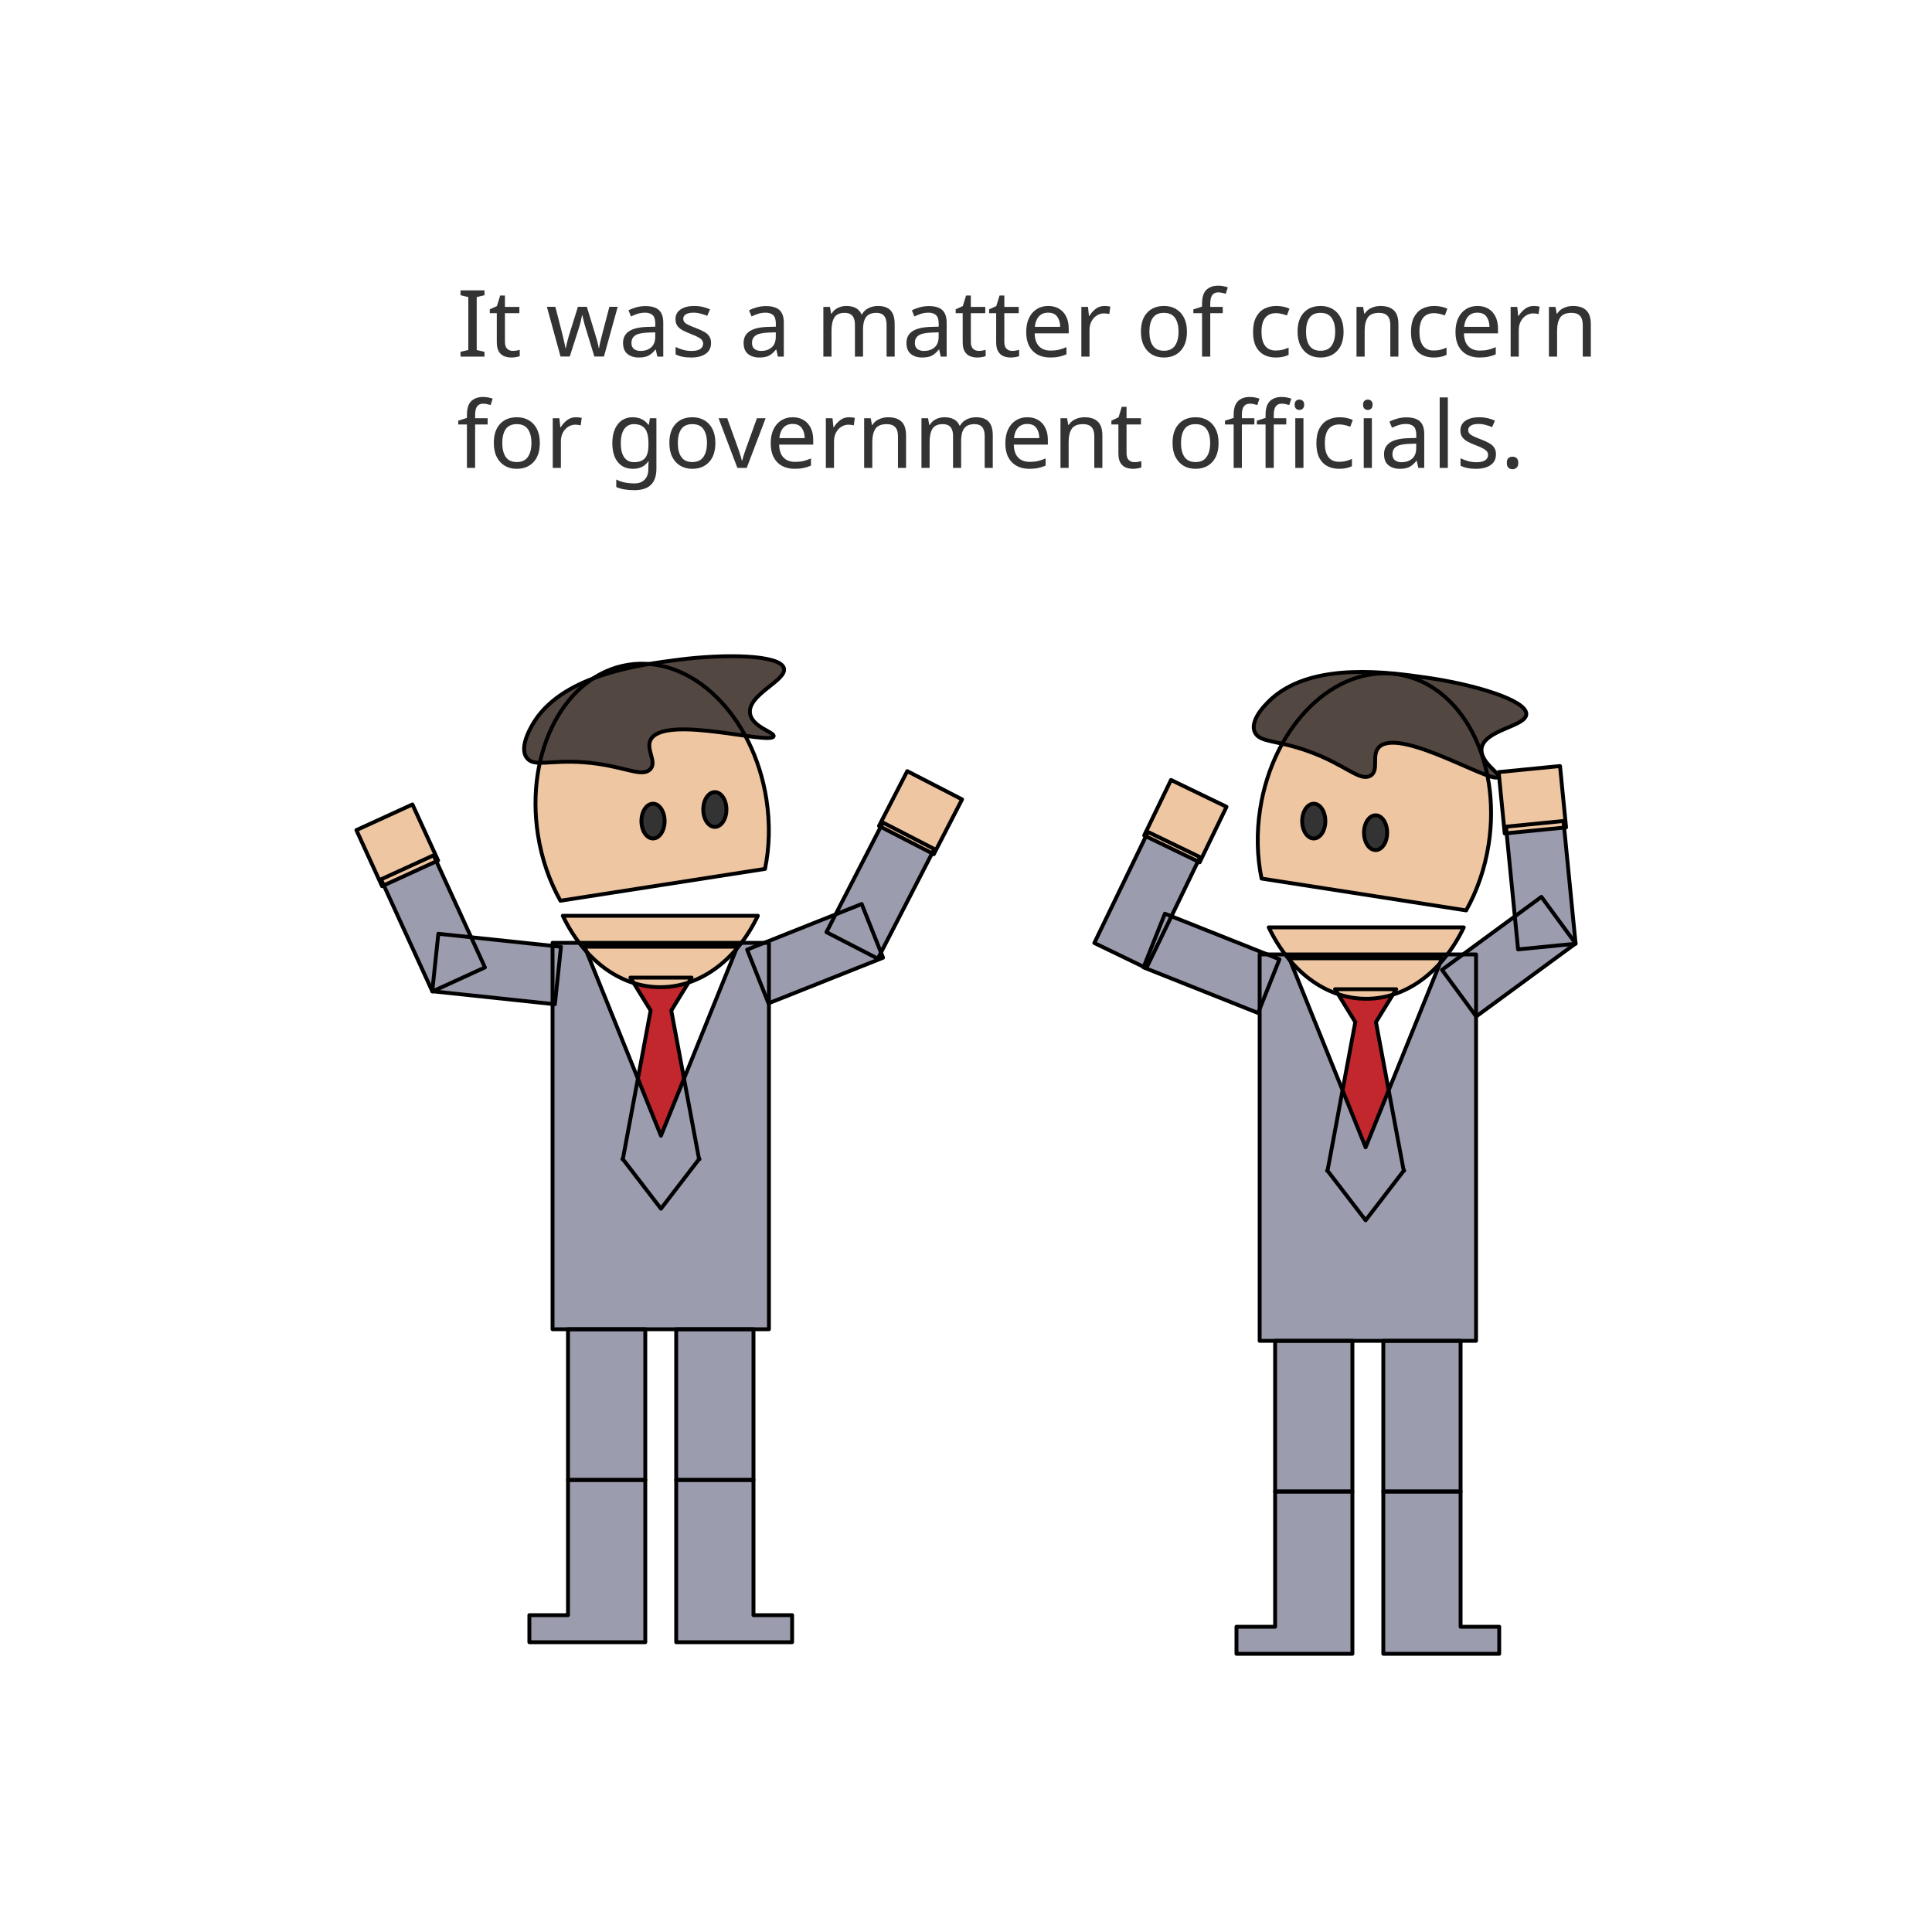
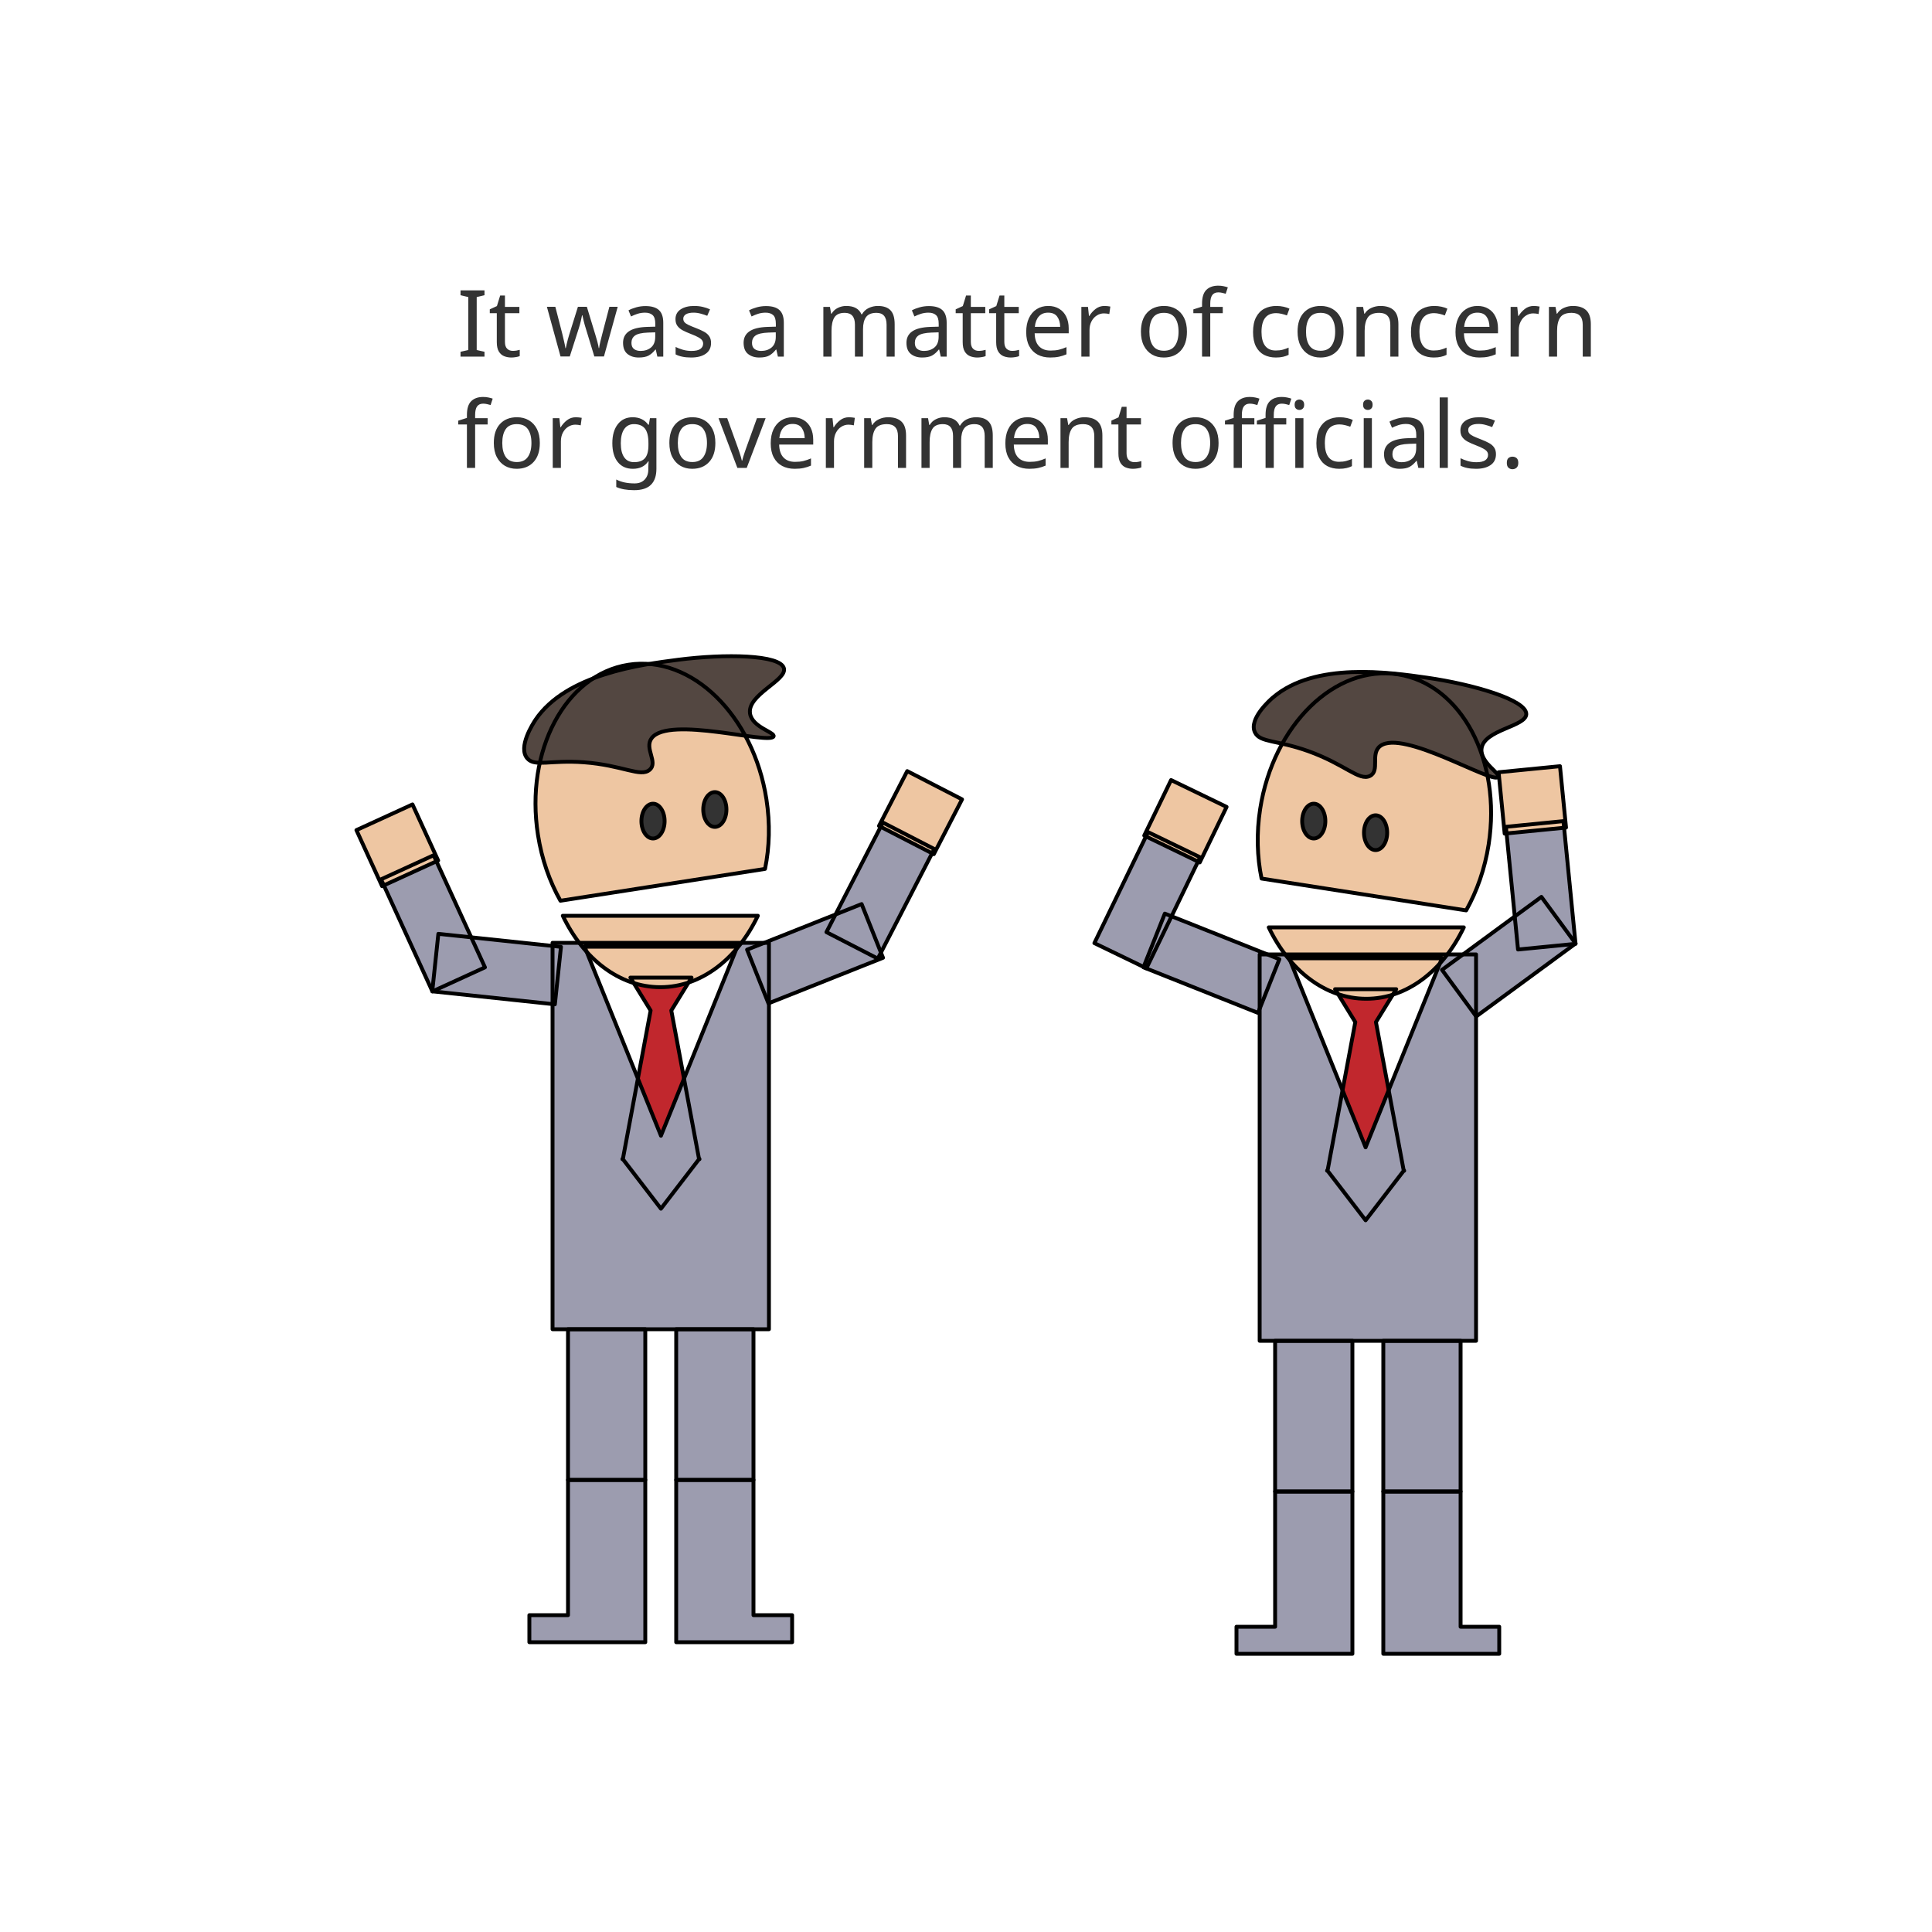
- <svg xmlns="http://www.w3.org/2000/svg" id="uuid-ff621406-fa74-4d65-91f3-c9b10f646a49" viewBox="0 0 500 500">
-   <g id="uuid-48bb31a6-05c4-4270-94e8-d72f7880e630">
-     <polygon id="uuid-db025534-9c33-485d-b70f-6e45863d831e" points="378 386 358 386 358 420.96 358 428 388 428 388 421 378 421 378 386" fill="#9c9caf" />
-     <rect id="uuid-2a980c09-6a4b-4303-acb0-85aa53337df8" x="358" y="347" width="20" height="39" fill="#9c9caf" />
-     <polygon id="uuid-93062514-d8cd-4c2b-b5aa-380dc8e94651" points="350 386 330 386 330 421 320 421 320 428 350 428 350 420.96 350 420.96 350 386" fill="#9c9caf" />
-     <rect id="uuid-5dae77c6-0a3c-4629-ad49-163c3f7fac48" x="330" y="347" width="20" height="39" fill="#9c9caf" />
-     <polygon id="uuid-feb836d1-4c10-411e-8da7-79d6e62dd83e" points="363.37 302.879 363.395 303 363.286 303 356.094 264.522 361.338 256 345.507 256 350.751 264.522 343.558 303 343.45 303 343.475 302.879 343.45 303 343.578 303 353.422 315.811 363.267 303 363.395 303 363.37 302.879" fill="#c1272d" />
-     <path id="uuid-d0492fd5-f43f-4bc5-ac06-9c8e9a8a0030" d="M326,247v100h56v-100h-56ZM353.422,296.928l-19.767-48.928h39.534l-19.767,48.928Z" fill="#9c9caf" />
-     <path id="uuid-fa311476-86de-4bbf-91b6-324133db4656" d="M379.437,235.609c2.796-4.977,4.838-10.758,5.819-17.062,3.387-21.769-7.103-41.476-23.429-44.016-16.327-2.54-32.308,13.048-35.695,34.817-.981,6.304-.791,12.432.36,18.024l52.945,8.238Z" fill="#eec6a2" />
-     <path id="uuid-97477395-e1d4-44d2-a01b-782b64cfc419" d="M328.346,240c5.311,11.109,14.626,18.483,25.239,18.483s19.928-7.374,25.239-18.483h-50.478Z" fill="#eec6a2" />
-     <ellipse id="uuid-392f16d7-269e-4ad3-a2a5-6823e4335471" cx="356" cy="215.5" rx="3" ry="4.5" fill="#333" />
-     <ellipse id="uuid-0fec9774-91e5-4aac-a495-f0fad78e8e2f" cx="340" cy="212.5" rx="3" ry="4.5" fill="#333" />
-     <path id="uuid-1edef2ed-a2fc-4ee6-af4b-12e8c4a48197" d="M329.471,180.491c10.82-9.26,30.191-6.487,39.785-5.114,12.012,1.72,25.836,5.774,25.753,9.44-.074,3.249-11.018,4.007-11.58,8.94-.409,3.588,5.011,6.437,4.288,7.321-1.534,1.875-24.676-12.464-30.524-7.995-2.628,2.008.032,6.44-2.682,7.745-2.804,1.348-6.41-3.012-15.924-6.42-8.188-2.933-12.468-2.194-13.789-4.819-1.757-3.492,3.964-8.49,4.674-9.097Z" fill="#534741" />
-     <rect id="uuid-343f40d3-67c2-4224-a16e-a44698a29e9a" x="391.277" y="213.133" width="14.959" height="31.913" transform="translate(-20.56657 40.2591) rotate(-5.634698)" fill="#9c9caf" />
-     <rect id="uuid-c05c9ad6-7bbb-452b-bd8a-c40cd362ca9c" x="374.522" y="240.102" width="31.913" height="14.959" transform="translate(-70.80154 279.0629) rotate(-36.28088)" fill="#9c9caf" />
-     <rect id="uuid-1c25939b-7c97-4f18-a1dd-341ad392afba" x="306.052" y="233.352" width="14.959" height="31.913" transform="translate(-34.0484 448.4184) rotate(-68.29648)" fill="#9c9caf" />
-     <rect id="uuid-d491b6ed-ca7e-4dba-a05c-92bc9304b8b9" x="280.933" y="225.456" width="31.913" height="14.959" transform="translate(-42.05748 398.8181) rotate(-64.19472)" fill="#9c9caf" />
-     <rect id="uuid-5a339731-45d7-4461-8692-532052ae9681" x="388.597" y="198.996" width="15.956" height="15.956" transform="translate(-18.4057 39.93801) rotate(-5.634698)" fill="#eec6a2" />
-     <rect id="uuid-45294cfc-45fe-4bc3-a340-937492851893" x="298.788" y="204.53" width="15.956" height="15.956" transform="translate(-18.08993 396.1754) rotate(-64.19472)" fill="#eec6a2" />
-     <polygon id="uuid-8dcd17ac-dd89-4011-a7c3-61b8e2904816" points="378 386 358 386 358 420.96 358 428 388 428 388 421 378 421 378 386" fill="none" stroke="#000" stroke-linecap="round" stroke-linejoin="round" />
-     <rect id="uuid-88ebf90d-5684-4392-8390-375b405f8320" x="358" y="347" width="20" height="39" fill="none" stroke="#000" stroke-linecap="round" stroke-linejoin="round" />
-     <polygon id="uuid-b4b3bf3d-67ba-4cbb-b2e5-1c1221577952" points="350 386 330 386 330 421 320 421 320 428 350 428 350 420.96 350 420.96 350 386" fill="none" stroke="#000" stroke-linecap="round" stroke-linejoin="round" />
-     <rect id="uuid-67115986-f522-4498-ba3d-138e4fad9f85" x="330" y="347" width="20" height="39" fill="none" stroke="#000" stroke-linecap="round" stroke-linejoin="round" />
-     <polygon id="uuid-f5b4a3b2-a155-4bab-a5e6-e368955ba5fa" points="363.37 302.879 363.395 303 363.286 303 356.094 264.522 361.338 256 345.507 256 350.751 264.522 343.558 303 343.45 303 343.475 302.879 343.45 303 343.578 303 353.422 315.811 363.267 303 363.395 303 363.37 302.879" fill="none" stroke="#000" stroke-linecap="round" stroke-linejoin="round" />
-     <path id="uuid-7172af00-08ec-4869-abfc-0c0d59588343" d="M326,247v100h56v-100h-56ZM353.422,296.928l-19.767-48.928h39.534l-19.767,48.928Z" fill="none" stroke="#000" stroke-linecap="round" stroke-linejoin="round" />
-     <path id="uuid-c9210c22-c210-4365-8ff9-2ea62935954d" d="M379.437,235.609c2.796-4.977,4.838-10.758,5.819-17.062,3.387-21.769-7.103-41.476-23.429-44.016-16.327-2.54-32.308,13.048-35.695,34.817-.981,6.304-.791,12.432.36,18.024l52.945,8.238Z" fill="none" stroke="#000" stroke-linecap="round" stroke-linejoin="round" />
-     <path id="uuid-d24577ce-764e-4c77-8c8e-1b71be59e6bd" d="M328.346,240c5.311,11.109,14.626,18.483,25.239,18.483s19.928-7.374,25.239-18.483h-50.478Z" fill="none" stroke="#000" stroke-linecap="round" stroke-linejoin="round" />
-     <ellipse id="uuid-9ee76a8e-65d1-49dd-8633-581ab36f8703" cx="356" cy="215.5" rx="3" ry="4.5" fill="none" stroke="#000" stroke-linecap="round" stroke-linejoin="round" />
-     <ellipse id="uuid-91642669-f09f-4fce-9e1d-85a042dc999d" cx="340" cy="212.5" rx="3" ry="4.5" fill="none" stroke="#000" stroke-linecap="round" stroke-linejoin="round" />
-     <path id="uuid-6a41c8ae-1c32-472e-b9de-c9709253ced3" d="M329.471,180.491c10.82-9.26,30.191-6.487,39.785-5.114,12.012,1.72,25.836,5.774,25.753,9.44-.074,3.249-11.018,4.007-11.58,8.94-.409,3.588,5.011,6.437,4.288,7.321-1.534,1.875-24.676-12.464-30.524-7.995-2.628,2.008.032,6.44-2.682,7.745-2.804,1.348-6.41-3.012-15.924-6.42-8.188-2.933-12.468-2.194-13.789-4.819-1.757-3.492,3.964-8.49,4.674-9.097Z" fill="none" stroke="#000" stroke-linecap="round" stroke-linejoin="round" />
-     <rect id="uuid-c01fa25e-afd7-4ab0-9fbd-84d171f010e4" x="391.277" y="213.133" width="14.959" height="31.913" transform="translate(-20.56657 40.2591) rotate(-5.634698)" fill="none" stroke="#000" stroke-linecap="round" stroke-linejoin="round" />
-     <rect id="uuid-cc2451e2-185d-47a1-85d2-ccb697797e2a" x="374.522" y="240.102" width="31.913" height="14.959" transform="translate(-70.80154 279.0629) rotate(-36.28088)" fill="none" stroke="#000" stroke-linecap="round" stroke-linejoin="round" />
-     <rect id="uuid-f151ec2f-f3e1-483f-ab09-32e677ef2a7f" x="306.052" y="233.352" width="14.959" height="31.913" transform="translate(-34.0484 448.4184) rotate(-68.29648)" fill="none" stroke="#000" stroke-linecap="round" stroke-linejoin="round" />
-     <rect id="uuid-51ab2abc-b9e2-4ebe-aa26-96cbd0b74d9b" x="280.933" y="225.456" width="31.913" height="14.959" transform="translate(-42.05748 398.8181) rotate(-64.19472)" fill="none" stroke="#000" stroke-linecap="round" stroke-linejoin="round" />
-     <rect id="uuid-3a02ac66-7e9b-4734-a050-640fd700feda" x="388.597" y="198.996" width="15.956" height="15.956" transform="translate(-18.4057 39.93801) rotate(-5.634698)" fill="none" stroke="#000" stroke-linecap="round" stroke-linejoin="round" />
-     <rect id="uuid-a7a3d0ef-e8cf-4d8b-bdf9-18d20c6352fa" x="298.788" y="204.53" width="15.956" height="15.956" transform="translate(-18.08993 396.1754) rotate(-64.19472)" fill="none" stroke="#000" stroke-linecap="round" stroke-linejoin="round" />
+ <svg xmlns="http://www.w3.org/2000/svg" id="uuid-0d79d3ae-48bf-43e7-b43a-907446d7e626" viewBox="0 0 500 500">
+   <g id="uuid-f9f708b8-3dc2-4795-90d9-7dd27ce82f29">
+     <polygon id="uuid-cf37397b-7ef8-406a-9e58-d9d1a5252370" points="378 386 358 386 358 420.96 358 428 388 428 388 421 378 421 378 386" fill="#9c9caf" />
+     <rect id="uuid-7e6ceb7f-674f-4a60-aca0-bcee6f844910" x="358" y="347" width="20" height="39" fill="#9c9caf" />
+     <polygon id="uuid-ed828151-5a56-4a25-b8db-8f0bf0b847e3" points="350 386 330 386 330 421 320 421 320 428 350 428 350 420.96 350 420.96 350 386" fill="#9c9caf" />
+     <rect id="uuid-827bffe4-01db-4523-8ba0-4d61dd97e8bd" x="330" y="347" width="20" height="39" fill="#9c9caf" />
+     <polygon id="uuid-ce6d8a72-93da-49ff-975e-33833401046a" points="363.37 302.88 363.4 303 363.29 303 356.09 264.52 361.34 256 345.51 256 350.75 264.52 343.56 303 343.45 303 343.47 302.88 343.45 303 343.58 303 353.42 315.81 363.27 303 363.4 303 363.37 302.88" fill="#c1272d" />
+     <path id="uuid-d92ab7c3-2fe1-4cb6-b937-3396f986db4a" d="M326,247v100h56v-100h-56ZM353.42,296.93l-19.77-48.93h39.53l-19.77,48.93Z" fill="#9c9caf" />
+     <path id="uuid-3dcee4fd-f12b-4273-abd8-3acfa6ab07aa" d="M379.44,235.61c2.8-4.98,4.84-10.76,5.82-17.06,3.39-21.77-7.1-41.48-23.43-44.02-16.33-2.54-32.31,13.05-35.7,34.82-.98,6.3-.79,12.43.36,18.02l52.95,8.24Z" fill="#eec6a2" />
+     <path id="uuid-64effb35-d087-47ef-960e-df7a4950993a" d="M328.35,240c5.31,11.11,14.63,18.48,25.24,18.48s19.93-7.37,25.24-18.48h-50.48Z" fill="#eec6a2" />
+     <ellipse id="uuid-64db0cb3-8d80-4cae-9b47-dec92ad5b724" cx="356" cy="215.5" rx="3" ry="4.5" fill="#333" />
+     <ellipse id="uuid-938484c9-0cd4-44b1-85a3-9b43937272d1" cx="340" cy="212.5" rx="3" ry="4.5" fill="#333" />
+     <path id="uuid-51c6abe3-7dd3-465c-9a05-d1f8c93217e6" d="M329.47,180.49c10.82-9.26,30.19-6.49,39.78-5.11,12.01,1.72,25.84,5.77,25.75,9.44-.07,3.25-11.02,4.01-11.58,8.94-.41,3.59,5.01,6.44,4.29,7.32-1.53,1.87-24.68-12.46-30.52-8-2.63,2.01.03,6.44-2.68,7.74-2.8,1.35-6.41-3.01-15.92-6.42-8.19-2.93-12.47-2.19-13.79-4.82-1.76-3.49,3.96-8.49,4.67-9.1Z" fill="#534741" />
+     <rect id="uuid-0cc3f6ce-3ae2-4016-b808-5e5219c8264f" x="391.28" y="213.13" width="14.96" height="31.91" transform="translate(-20.57 40.26) rotate(-5.63)" fill="#9c9caf" />
+     <rect id="uuid-758e79ff-445b-4d43-829e-e1e833109b16" x="374.52" y="240.1" width="31.91" height="14.96" transform="translate(-70.8 279.06) rotate(-36.28)" fill="#9c9caf" />
+     <rect id="uuid-d5db76b5-93ee-4eaf-b24e-e3be5c1813f1" x="306.05" y="233.35" width="14.96" height="31.91" transform="translate(-34.05 448.42) rotate(-68.3)" fill="#9c9caf" />
+     <rect id="uuid-1a55d017-bdc6-4135-891e-313a961bc12b" x="280.93" y="225.46" width="31.91" height="14.96" transform="translate(-42.06 398.82) rotate(-64.19)" fill="#9c9caf" />
+     <rect id="uuid-3c9c346f-6bbc-4ca3-a179-a20e5df1cbdd" x="388.6" y="199" width="15.96" height="15.96" transform="translate(-18.41 39.94) rotate(-5.63)" fill="#eec6a2" />
+     <rect id="uuid-012cd2a3-72a9-4607-9738-6219517680e9" x="298.79" y="204.53" width="15.96" height="15.96" transform="translate(-18.09 396.18) rotate(-64.19)" fill="#eec6a2" />
+     <polygon id="uuid-55d77cb0-b06d-4747-82d4-60e407a4c91f" points="378 386 358 386 358 420.96 358 428 388 428 388 421 378 421 378 386" fill="none" stroke="#000" stroke-linecap="round" stroke-linejoin="round" />
+     <rect id="uuid-42abe93e-2614-4d26-b46e-82b49c97c510" x="358" y="347" width="20" height="39" fill="none" stroke="#000" stroke-linecap="round" stroke-linejoin="round" />
+     <polygon id="uuid-9187265a-dfba-4cda-bcd2-60d5133a3a50" points="350 386 330 386 330 421 320 421 320 428 350 428 350 420.96 350 420.96 350 386" fill="none" stroke="#000" stroke-linecap="round" stroke-linejoin="round" />
+     <rect id="uuid-c5d93b28-534b-4491-a53d-c7fa6b5d8b6f" x="330" y="347" width="20" height="39" fill="none" stroke="#000" stroke-linecap="round" stroke-linejoin="round" />
+     <polygon id="uuid-4d91f4a0-facb-456b-a011-e20d07b422b4" points="363.37 302.88 363.4 303 363.29 303 356.09 264.52 361.34 256 345.51 256 350.75 264.52 343.56 303 343.45 303 343.47 302.88 343.45 303 343.58 303 353.42 315.81 363.27 303 363.4 303 363.37 302.88" fill="none" stroke="#000" stroke-linecap="round" stroke-linejoin="round" />
+     <path id="uuid-50bfc1d5-3418-4872-a971-8a60e9a1ac89" d="M326,247v100h56v-100h-56ZM353.42,296.93l-19.77-48.93h39.53l-19.77,48.93Z" fill="none" stroke="#000" stroke-linecap="round" stroke-linejoin="round" />
+     <path id="uuid-df15a405-be7e-418c-8af8-94376c1bbfb7" d="M379.44,235.61c2.8-4.98,4.84-10.76,5.82-17.06,3.39-21.77-7.1-41.48-23.43-44.02-16.33-2.54-32.31,13.05-35.7,34.82-.98,6.3-.79,12.43.36,18.02l52.95,8.24Z" fill="none" stroke="#000" stroke-linecap="round" stroke-linejoin="round" />
+     <path id="uuid-54218b08-63eb-4cce-b2ad-f788fb1b166e" d="M328.35,240c5.31,11.11,14.63,18.48,25.24,18.48s19.93-7.37,25.24-18.48h-50.48Z" fill="none" stroke="#000" stroke-linecap="round" stroke-linejoin="round" />
+     <ellipse id="uuid-80d674dc-649c-45e7-83e4-ab76e7e66c47" cx="356" cy="215.5" rx="3" ry="4.5" fill="none" stroke="#000" stroke-linecap="round" stroke-linejoin="round" />
+     <ellipse id="uuid-830d9bc8-e44e-40c9-9e4c-f1f829d27c3e" cx="340" cy="212.5" rx="3" ry="4.5" fill="none" stroke="#000" stroke-linecap="round" stroke-linejoin="round" />
+     <path id="uuid-963f4d96-c50f-49ef-8d52-13b0b3d7bc4a" d="M329.47,180.49c10.82-9.26,30.19-6.49,39.78-5.11,12.01,1.72,25.84,5.77,25.75,9.44-.07,3.25-11.02,4.01-11.58,8.94-.41,3.59,5.01,6.44,4.29,7.32-1.53,1.87-24.68-12.46-30.52-8-2.63,2.01.03,6.44-2.68,7.74-2.8,1.35-6.41-3.01-15.92-6.42-8.19-2.93-12.47-2.19-13.79-4.82-1.76-3.49,3.96-8.49,4.67-9.1Z" fill="none" stroke="#000" stroke-linecap="round" stroke-linejoin="round" />
+     <rect id="uuid-a2c408e3-70b0-4cf8-8ea9-65c2d345ab24" x="391.28" y="213.13" width="14.96" height="31.91" transform="translate(-20.57 40.26) rotate(-5.63)" fill="none" stroke="#000" stroke-linecap="round" stroke-linejoin="round" />
+     <rect id="uuid-11fa602d-b444-4e45-943e-acc2e1ea9e6a" x="374.52" y="240.1" width="31.91" height="14.96" transform="translate(-70.8 279.06) rotate(-36.28)" fill="none" stroke="#000" stroke-linecap="round" stroke-linejoin="round" />
+     <rect id="uuid-80e1756e-d3cc-4ef6-8cae-4c2fa608821c" x="306.05" y="233.35" width="14.96" height="31.91" transform="translate(-34.05 448.42) rotate(-68.3)" fill="none" stroke="#000" stroke-linecap="round" stroke-linejoin="round" />
+     <rect id="uuid-5d24f4ea-6d8b-4bea-b326-ffe8668ce130" x="280.93" y="225.46" width="31.91" height="14.96" transform="translate(-42.06 398.82) rotate(-64.19)" fill="none" stroke="#000" stroke-linecap="round" stroke-linejoin="round" />
+     <rect id="uuid-7447d5da-2cdc-4b07-b065-f43313b92300" x="388.6" y="199" width="15.96" height="15.96" transform="translate(-18.41 39.94) rotate(-5.63)" fill="none" stroke="#000" stroke-linecap="round" stroke-linejoin="round" />
+     <rect id="uuid-b79ab673-4355-4f6f-aee5-8227372b0d7d" x="298.79" y="204.53" width="15.96" height="15.96" transform="translate(-18.09 396.18) rotate(-64.19)" fill="none" stroke="#000" stroke-linecap="round" stroke-linejoin="round" />
  </g>
-   <g id="uuid-936e4344-dd0b-4b8b-9f6d-ca5662a982f0">
-     <polygon id="uuid-96be4d33-e2cf-4700-8f66-1be9a3b811a9" points="147 383 167 383 167 417.96 167 425 137 425 137 418 147 418 147 383" fill="#9c9caf" />
-     <rect id="uuid-4fd7db2b-9126-4a02-8bc2-842ed5cb219a" x="147" y="344" width="20" height="39" fill="#9c9caf" />
-     <polygon id="uuid-10315edb-be87-4f8c-b50f-1f1aa53b995e" points="175 383 195 383 195 418 205 418 205 425 175 425 175 417.96 175 417.96 175 383" fill="#9c9caf" />
-     <rect id="uuid-fe5fde1b-e727-4b10-8711-a12a9437bebf" x="175" y="344" width="20" height="39" fill="#9c9caf" />
-     <polygon id="uuid-5ec217ca-baaf-4286-b14d-65a9c7329ff9" points="161.106 299.879 161.081 300 161.19 300 168.382 261.522 163.138 253 178.97 253 173.726 261.522 180.918 300 181.027 300 181.002 299.879 181.027 300 180.899 300 171.054 312.811 161.209 300 161.081 300 161.106 299.879" fill="#c1272d" />
-     <path id="uuid-6816e42f-486b-4aa1-be57-a16db700129d" d="M199,244v100h-56v-100h56ZM171.054,293.928l19.767-48.928h-39.534l19.767,48.928Z" fill="#9c9caf" />
-     <path id="uuid-fb7a2022-0a32-4176-b536-0d8be95dc8a0" d="M145.039,233.109c-2.796-4.977-4.838-10.758-5.819-17.062-3.387-21.769,7.103-41.476,23.429-44.016,16.327-2.54,32.308,13.048,35.695,34.817.981,6.304.791,12.432-.36,18.024l-52.945,8.238Z" fill="#eec6a2" />
-     <path id="uuid-0f154bd7-843a-4444-b0d1-8bc246626374" d="M196.13,237c-5.311,11.109-14.626,18.483-25.239,18.483s-19.928-7.374-25.239-18.483h50.478Z" fill="#eec6a2" />
-     <ellipse id="uuid-51d63844-52fb-4579-8eaa-093ab79bb89c" cx="169" cy="212.5" rx="3" ry="4.5" fill="#333" />
-     <ellipse id="uuid-18685aff-a0f0-42be-9f35-41dc799a4739" cx="185" cy="209.5" rx="3" ry="4.5" fill="#333" />
-     <path id="uuid-bb8e27fe-cfb4-4e77-9eb2-360f452ce1bf" d="M138.57,186.305c7.953-11.815,27.36-14.319,36.972-15.559,12.035-1.553,26.439-1.34,27.339,2.216.797,3.151-9.547,6.805-8.77,11.709.565,3.567,6.549,4.864,6.088,5.909-.977,2.217-27.109-5.418-31.551.452-1.995,2.637,1.752,6.197-.515,8.18-2.341,2.048-6.982-1.19-17.06-1.932-8.674-.639-12.601,1.218-14.575-.959-2.626-2.896,1.551-9.24,2.073-10.015Z" fill="#534741" />
-     <rect id="uuid-338f0ce4-ae65-4409-8e41-bae34535c301" x="104.579" y="223.015" width="14.959" height="31.913" transform="translate(-89.30397 68.33295) rotate(-24.59862)" fill="#9c9caf" />
-     <rect id="uuid-910f0ae7-9d2a-46a0-becc-69c81506b384" x="121.043" y="234.823" width="14.959" height="31.913" transform="translate(-134.4014 352.1659) rotate(-83.95244)" fill="#9c9caf" />
-     <rect id="uuid-355d7839-2896-4340-aee2-822d8904aadc" x="194.988" y="239.329" width="31.913" height="14.959" transform="translate(-76.31677 95.50444) rotate(-21.70352)" fill="#9c9caf" />
-     <rect id="uuid-4e031ef6-9def-441f-b907-2344706e1493" x="211.883" y="223.008" width="31.913" height="14.959" transform="translate(-81.41159 327.4372) rotate(-62.73717)" fill="#9c9caf" />
-     <rect id="uuid-58cd3637-67f0-4939-9efe-550751f95fb5" x="94.83" y="210.787" width="15.956" height="15.956" transform="translate(-81.73255 62.6486) rotate(-24.59862)" fill="#eec6a2" />
-     <rect id="uuid-45a8d612-1bc4-4480-ad23-09b93d0df3fb" x="230.255" y="202.34" width="15.956" height="15.956" transform="translate(-57.85032 325.7459) rotate(-62.73717)" fill="#eec6a2" />
-     <polygon id="uuid-64fe54b1-a209-4949-834d-f3d504a25708" points="147 383 167 383 167 417.96 167 425 137 425 137 418 147 418 147 383" fill="none" stroke="#000" stroke-linecap="round" stroke-linejoin="round" />
-     <rect id="uuid-936910e3-e6c3-4ed2-b6e3-f2dd29dee234" x="147" y="344" width="20" height="39" fill="none" stroke="#000" stroke-linecap="round" stroke-linejoin="round" />
-     <polygon id="uuid-f4f42708-9e03-48e3-9c7e-c8bbf9bf46bd" points="175 383 195 383 195 418 205 418 205 425 175 425 175 417.96 175 417.96 175 383" fill="none" stroke="#000" stroke-linecap="round" stroke-linejoin="round" />
-     <rect id="uuid-dfef6038-8659-4e1f-bf01-e2313cbb78a2" x="175" y="344" width="20" height="39" fill="none" stroke="#000" stroke-linecap="round" stroke-linejoin="round" />
-     <polygon id="uuid-dd981570-88c2-4020-a6d8-878bf326267b" points="161.106 299.879 161.081 300 161.19 300 168.382 261.522 163.138 253 178.97 253 173.726 261.522 180.918 300 181.027 300 181.002 299.879 181.027 300 180.899 300 171.054 312.811 161.209 300 161.081 300 161.106 299.879" fill="none" stroke="#000" stroke-linecap="round" stroke-linejoin="round" />
-     <path id="uuid-3da505a9-02a6-42e9-bcb3-f24dc5304ee9" d="M199,244v100h-56v-100h56ZM171.054,293.928l19.767-48.928h-39.534l19.767,48.928Z" fill="none" stroke="#000" stroke-linecap="round" stroke-linejoin="round" />
-     <path id="uuid-db97c5b4-467d-4ca2-a493-0e96f16a2188" d="M145.039,233.109c-2.796-4.977-4.838-10.758-5.819-17.062-3.387-21.769,7.103-41.476,23.429-44.016,16.327-2.54,32.308,13.048,35.695,34.817.981,6.304.791,12.432-.36,18.024l-52.945,8.238Z" fill="none" stroke="#000" stroke-linecap="round" stroke-linejoin="round" />
-     <path id="uuid-42c0677a-a9d5-48ce-b3cd-6aafb9cc82de" d="M196.13,237c-5.311,11.109-14.626,18.483-25.239,18.483s-19.928-7.374-25.239-18.483h50.478Z" fill="none" stroke="#000" stroke-linecap="round" stroke-linejoin="round" />
-     <ellipse id="uuid-bb9093fe-a4a0-44a4-9dbb-6468773258ce" cx="169" cy="212.5" rx="3" ry="4.5" fill="none" stroke="#000" stroke-linecap="round" stroke-linejoin="round" />
-     <ellipse id="uuid-0ddbab8a-84ae-4099-89a2-cc70c0eeab6d" cx="185" cy="209.5" rx="3" ry="4.5" fill="none" stroke="#000" stroke-linecap="round" stroke-linejoin="round" />
-     <path id="uuid-65bc5970-b62a-4950-8a0f-53eebfca4d37" d="M138.57,186.305c7.953-11.815,27.36-14.319,36.972-15.559,12.035-1.553,26.439-1.34,27.339,2.216.797,3.151-9.547,6.805-8.77,11.709.565,3.567,6.549,4.864,6.088,5.909-.977,2.217-27.109-5.418-31.551.452-1.995,2.637,1.752,6.197-.515,8.18-2.341,2.048-6.982-1.19-17.06-1.932-8.674-.639-12.601,1.218-14.575-.959-2.626-2.896,1.551-9.24,2.073-10.015Z" fill="none" stroke="#000" stroke-linecap="round" stroke-linejoin="round" />
-     <rect id="uuid-52934090-6b86-485f-ab71-5c5fe7c98471" x="104.579" y="223.015" width="14.959" height="31.913" transform="translate(-89.30397 68.33295) rotate(-24.59862)" fill="none" stroke="#000" stroke-linecap="round" stroke-linejoin="round" />
-     <rect id="uuid-7192963f-a370-4a13-9a9f-84f7a87b2835" x="121.043" y="234.823" width="14.959" height="31.913" transform="translate(-134.4014 352.1659) rotate(-83.95244)" fill="none" stroke="#000" stroke-linecap="round" stroke-linejoin="round" />
-     <rect id="uuid-90b36490-ec99-42f8-a7c8-a59b4cfeb65a" x="194.988" y="239.329" width="31.913" height="14.959" transform="translate(-76.31677 95.50444) rotate(-21.70352)" fill="none" stroke="#000" stroke-linecap="round" stroke-linejoin="round" />
-     <rect id="uuid-413ea39d-b2d2-4ee5-9bbb-440199672924" x="211.883" y="223.008" width="31.913" height="14.959" transform="translate(-81.41159 327.4372) rotate(-62.73717)" fill="none" stroke="#000" stroke-linecap="round" stroke-linejoin="round" />
-     <rect id="uuid-d9cc8b03-c583-4aa9-aa5b-cfc913fa2e41" x="94.83" y="210.787" width="15.956" height="15.956" transform="translate(-81.73255 62.6486) rotate(-24.59862)" fill="none" stroke="#000" stroke-linecap="round" stroke-linejoin="round" />
-     <rect id="uuid-08cbb1b3-2864-463a-9f1e-9abedb3fad52" x="230.255" y="202.34" width="15.956" height="15.956" transform="translate(-57.85032 325.7459) rotate(-62.73717)" fill="none" stroke="#000" stroke-linecap="round" stroke-linejoin="round" />
+   <g id="uuid-cc0a276f-2c53-4dc5-bfc6-77a07f498b2d">
+     <polygon id="uuid-f40763d5-a130-4505-9de1-8f714a3c20fc" points="147 383 167 383 167 417.96 167 425 137 425 137 418 147 418 147 383" fill="#9c9caf" />
+     <rect id="uuid-5922b36b-04f3-4a33-879d-96a3d0eef51f" x="147" y="344" width="20" height="39" fill="#9c9caf" />
+     <polygon id="uuid-570f0d0f-b0f8-44aa-b97b-2d83e3003985" points="175 383 195 383 195 418 205 418 205 425 175 425 175 417.96 175 417.96 175 383" fill="#9c9caf" />
+     <rect id="uuid-65e09790-df63-4b35-a822-70feacb2e427" x="175" y="344" width="20" height="39" fill="#9c9caf" />
+     <polygon id="uuid-c4effdc5-18b1-4c59-b65c-62e4f2e49330" points="161.11 299.88 161.08 300 161.19 300 168.38 261.52 163.14 253 178.97 253 173.73 261.52 180.92 300 181.03 300 181 299.88 181.03 300 180.9 300 171.05 312.81 161.21 300 161.08 300 161.11 299.88" fill="#c1272d" />
+     <path id="uuid-1f780877-1414-45f9-8d47-2800b7bce772" d="M199,244v100h-56v-100h56ZM171.05,293.93l19.77-48.93h-39.53l19.77,48.93Z" fill="#9c9caf" />
+     <path id="uuid-1c3c61bf-5d4b-4c78-b1f1-52918848719b" d="M145.04,233.11c-2.8-4.98-4.84-10.76-5.82-17.06-3.39-21.77,7.1-41.48,23.43-44.02,16.33-2.54,32.31,13.05,35.7,34.82.98,6.3.79,12.43-.36,18.02l-52.95,8.24Z" fill="#eec6a2" />
+     <path id="uuid-95e290e2-c6e1-4ad8-ad71-9ef50a67fc0f" d="M196.13,237c-5.31,11.11-14.63,18.48-25.24,18.48s-19.93-7.37-25.24-18.48h50.48Z" fill="#eec6a2" />
+     <ellipse id="uuid-2a4255bc-9b3b-47e0-bf79-980f41005a3b" cx="169" cy="212.5" rx="3" ry="4.5" fill="#333" />
+     <ellipse id="uuid-90832f17-a561-46e0-af5c-6dc8086c43dc" cx="185" cy="209.5" rx="3" ry="4.5" fill="#333" />
+     <path id="uuid-c18f11d0-d8a0-4eb7-a639-044b16e8ffb4" d="M138.57,186.3c7.95-11.81,27.36-14.32,36.97-15.56,12.04-1.55,26.44-1.34,27.34,2.22.8,3.15-9.55,6.81-8.77,11.71.56,3.57,6.55,4.86,6.09,5.91-.98,2.22-27.11-5.42-31.55.45-2,2.64,1.75,6.2-.51,8.18-2.34,2.05-6.98-1.19-17.06-1.93-8.67-.64-12.6,1.22-14.57-.96-2.63-2.9,1.55-9.24,2.07-10.02Z" fill="#534741" />
+     <rect id="uuid-753ea19e-6bb0-435c-80b0-baf16e2879a1" x="104.58" y="223.01" width="14.96" height="31.91" transform="translate(-89.3 68.33) rotate(-24.6)" fill="#9c9caf" />
+     <rect id="uuid-cee74075-ad50-4d7a-aee3-5f8e96249adc" x="121.04" y="234.82" width="14.96" height="31.91" transform="translate(-134.4 352.17) rotate(-83.95)" fill="#9c9caf" />
+     <rect id="uuid-37811f8f-3f79-4fc6-aa10-a186f3fd4c33" x="194.99" y="239.33" width="31.91" height="14.96" transform="translate(-76.32 95.5) rotate(-21.7)" fill="#9c9caf" />
+     <rect id="uuid-ac2b88ca-683a-422f-8e06-55e8e6b84fc5" x="211.88" y="223.01" width="31.91" height="14.96" transform="translate(-81.41 327.44) rotate(-62.74)" fill="#9c9caf" />
+     <rect id="uuid-5032548a-8bf5-4888-a685-646e92a54d2f" x="94.83" y="210.79" width="15.96" height="15.96" transform="translate(-81.73 62.65) rotate(-24.6)" fill="#eec6a2" />
+     <rect id="uuid-2713447b-cec8-4e99-a00d-1c93161e0e74" x="230.25" y="202.34" width="15.96" height="15.96" transform="translate(-57.85 325.75) rotate(-62.74)" fill="#eec6a2" />
+     <polygon id="uuid-03e2451f-c147-4dd1-9bb8-b85e94415f78" points="147 383 167 383 167 417.96 167 425 137 425 137 418 147 418 147 383" fill="none" stroke="#000" stroke-linecap="round" stroke-linejoin="round" />
+     <rect id="uuid-7c092fd7-147a-45e8-9a7b-78d354ff34ad" x="147" y="344" width="20" height="39" fill="none" stroke="#000" stroke-linecap="round" stroke-linejoin="round" />
+     <polygon id="uuid-1aa5ceea-dcdd-4503-8f84-b495fb73d84c" points="175 383 195 383 195 418 205 418 205 425 175 425 175 417.96 175 417.96 175 383" fill="none" stroke="#000" stroke-linecap="round" stroke-linejoin="round" />
+     <rect id="uuid-69be043a-5057-4001-ade1-fac4d377fa55" x="175" y="344" width="20" height="39" fill="none" stroke="#000" stroke-linecap="round" stroke-linejoin="round" />
+     <polygon id="uuid-803c1382-05b7-46d7-89b3-92f3c5412ba8" points="161.11 299.88 161.08 300 161.19 300 168.38 261.52 163.14 253 178.97 253 173.73 261.52 180.92 300 181.03 300 181 299.88 181.03 300 180.9 300 171.05 312.81 161.21 300 161.08 300 161.11 299.88" fill="none" stroke="#000" stroke-linecap="round" stroke-linejoin="round" />
+     <path id="uuid-cc0cb2a2-63b1-4528-8a1e-2b081ee1ccc1" d="M199,244v100h-56v-100h56ZM171.05,293.93l19.77-48.93h-39.53l19.77,48.93Z" fill="none" stroke="#000" stroke-linecap="round" stroke-linejoin="round" />
+     <path id="uuid-57406830-b195-4090-a118-409d2c691f87" d="M145.04,233.11c-2.8-4.98-4.84-10.76-5.82-17.06-3.39-21.77,7.1-41.48,23.43-44.02,16.33-2.54,32.31,13.05,35.7,34.82.98,6.3.79,12.43-.36,18.02l-52.95,8.24Z" fill="none" stroke="#000" stroke-linecap="round" stroke-linejoin="round" />
+     <path id="uuid-b34ff19d-7d81-46f9-b954-4605bfd32bf4" d="M196.13,237c-5.31,11.11-14.63,18.48-25.24,18.48s-19.93-7.37-25.24-18.48h50.48Z" fill="none" stroke="#000" stroke-linecap="round" stroke-linejoin="round" />
+     <ellipse id="uuid-d0cba687-06a2-4512-afbf-5d86459586d5" cx="169" cy="212.5" rx="3" ry="4.5" fill="none" stroke="#000" stroke-linecap="round" stroke-linejoin="round" />
+     <ellipse id="uuid-4d4c0b72-3acf-4a1b-8c81-7284039b30fc" cx="185" cy="209.5" rx="3" ry="4.5" fill="none" stroke="#000" stroke-linecap="round" stroke-linejoin="round" />
+     <path id="uuid-aace9945-34c7-465f-86a2-a3921c8cfed1" d="M138.57,186.3c7.95-11.81,27.36-14.32,36.97-15.56,12.04-1.55,26.44-1.34,27.34,2.22.8,3.15-9.55,6.81-8.77,11.71.56,3.57,6.55,4.86,6.09,5.91-.98,2.22-27.11-5.42-31.55.45-2,2.64,1.75,6.2-.51,8.18-2.34,2.05-6.98-1.19-17.06-1.93-8.67-.64-12.6,1.22-14.57-.96-2.63-2.9,1.55-9.24,2.07-10.02Z" fill="none" stroke="#000" stroke-linecap="round" stroke-linejoin="round" />
+     <rect id="uuid-6937cbdc-d8b5-41a9-acce-8f08f72244fe" x="104.58" y="223.01" width="14.96" height="31.91" transform="translate(-89.3 68.33) rotate(-24.6)" fill="none" stroke="#000" stroke-linecap="round" stroke-linejoin="round" />
+     <rect id="uuid-40430094-f7f1-4925-823e-16c100f8aeb9" x="121.04" y="234.82" width="14.96" height="31.91" transform="translate(-134.4 352.17) rotate(-83.95)" fill="none" stroke="#000" stroke-linecap="round" stroke-linejoin="round" />
+     <rect id="uuid-3ed94538-ebe8-4996-96ab-f4429469d1ff" x="194.99" y="239.33" width="31.91" height="14.96" transform="translate(-76.32 95.5) rotate(-21.7)" fill="none" stroke="#000" stroke-linecap="round" stroke-linejoin="round" />
+     <rect id="uuid-860e5428-e3fb-4f99-8c81-46a36617a971" x="211.88" y="223.01" width="31.91" height="14.96" transform="translate(-81.41 327.44) rotate(-62.74)" fill="none" stroke="#000" stroke-linecap="round" stroke-linejoin="round" />
+     <rect id="uuid-792d0f9c-af4b-4ebe-bbf6-fa8e5309a3c6" x="94.83" y="210.79" width="15.96" height="15.96" transform="translate(-81.73 62.65) rotate(-24.6)" fill="none" stroke="#000" stroke-linecap="round" stroke-linejoin="round" />
+     <rect id="uuid-8d325245-b171-4ea5-bcae-da025c7d9d81" x="230.25" y="202.34" width="15.96" height="15.96" transform="translate(-57.85 325.75) rotate(-62.74)" fill="none" stroke="#000" stroke-linecap="round" stroke-linejoin="round" />
  </g>
-   <text transform="translate(118.2296 92.29181)" fill="#333" font-family="ComicNeue-Regular, 'Comic Neue'" font-size="24">
+   <text transform="translate(118.23 92.29)" fill="#333" font-family="ComicNeue-Regular, 'Comic Neue'" font-size="24">
    <tspan x="0" y="0">It was a matter of concern </tspan>
    <tspan x="0" y="28.8">for government officials.</tspan>
  </text>
</svg>
